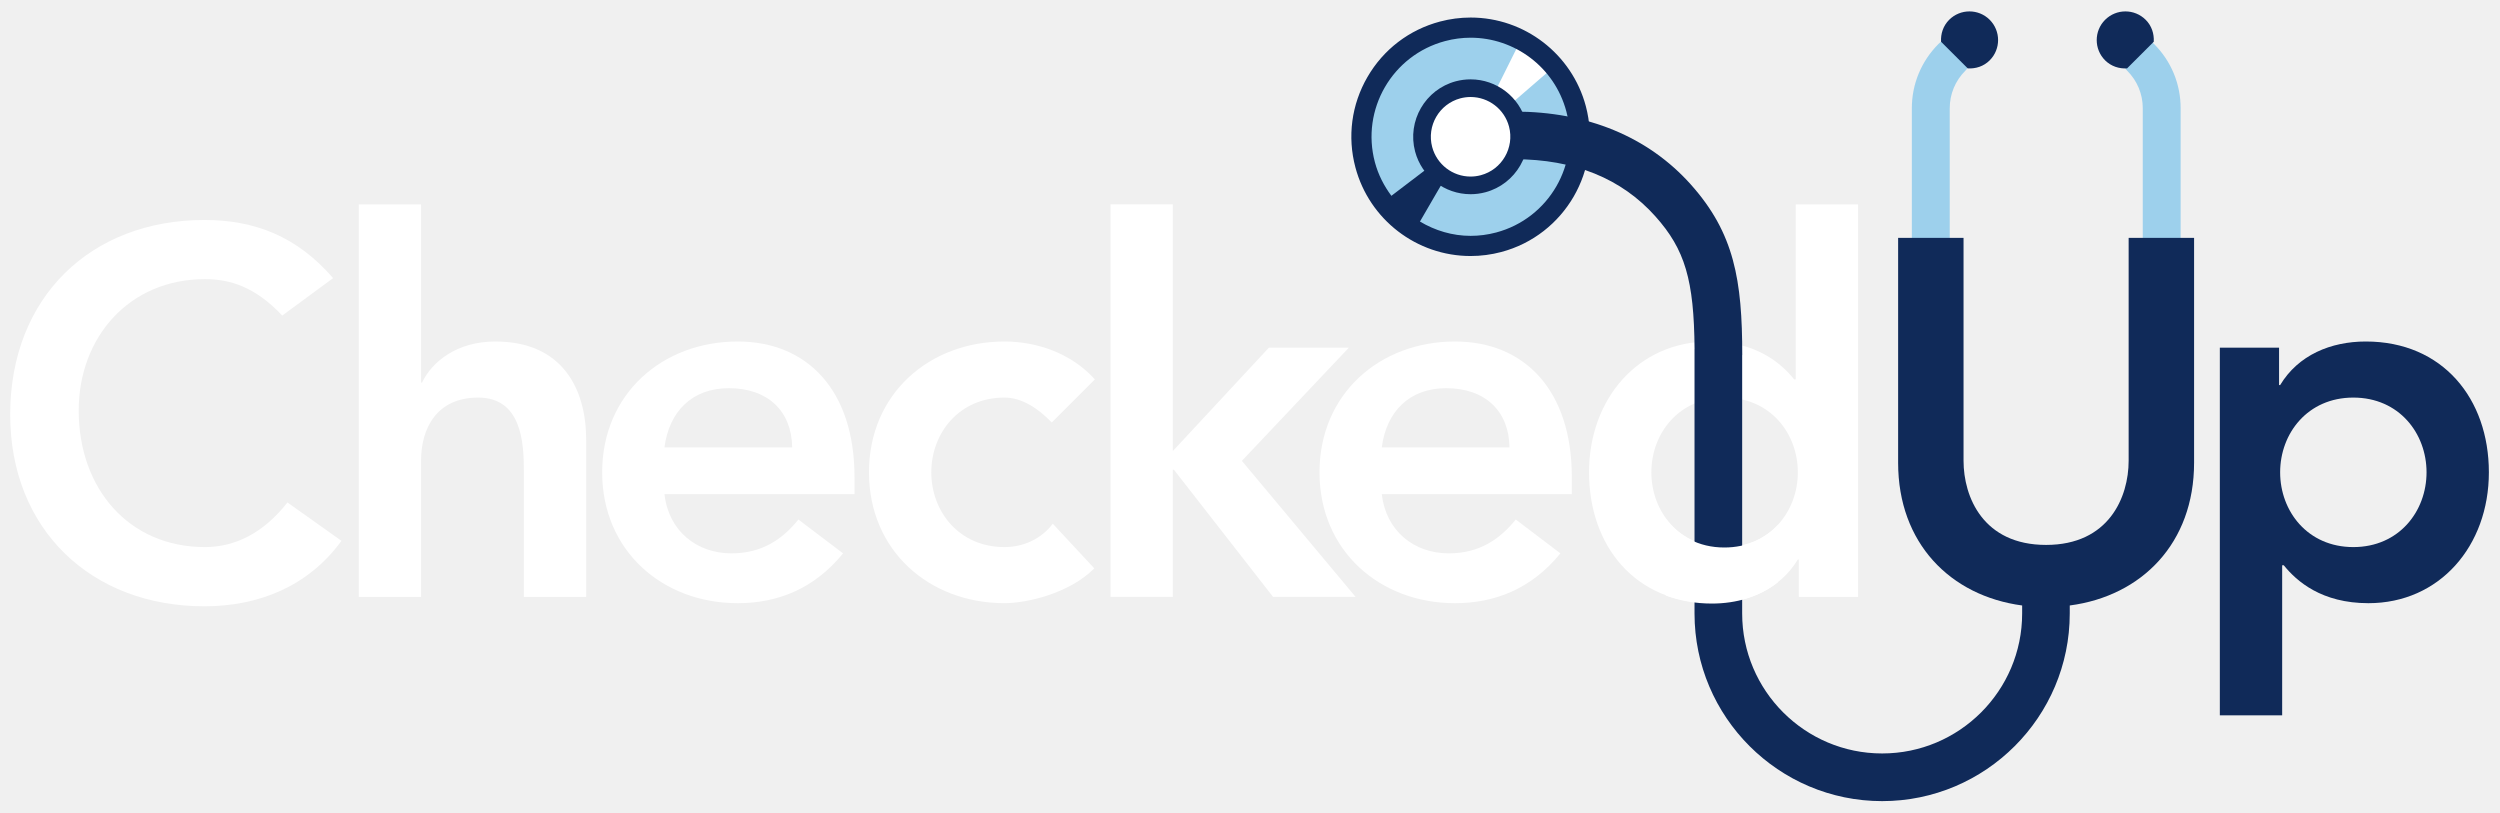
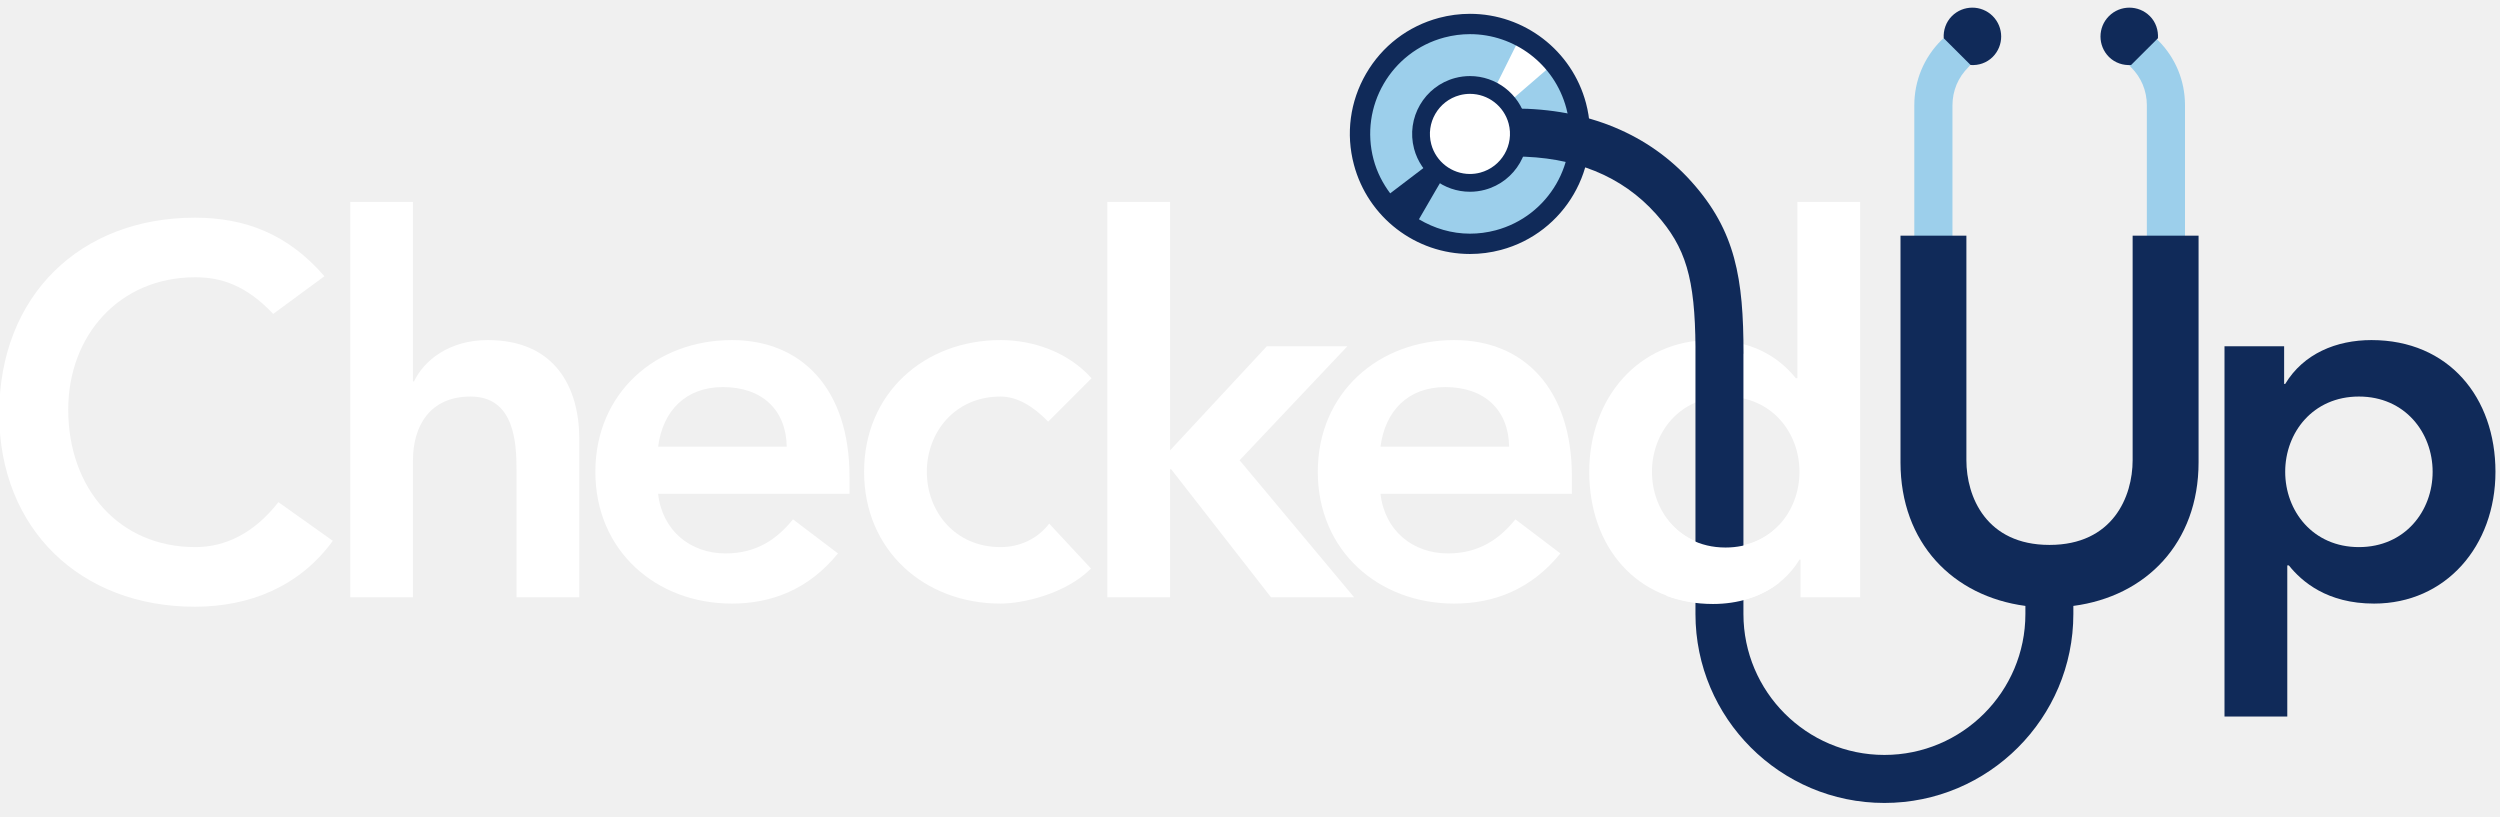
- <svg xmlns="http://www.w3.org/2000/svg" width="120px" height="39px" viewBox="0 0 120 39" version="1.1">
-   <defs />
-   <g id="Page-1" stroke="none" stroke-width="1" fill="none" fill-rule="evenodd">
-     <g id="mobile_web_final12" transform="translate(-324, -29)">
-       <g id="Page-1">
-         <g id="Group-44" transform="translate(0, 1)">
-           <g id="Group" transform="translate(324, 28)">
-             <path d="M13.548,15.146 C12.252,13.773 11.056,13.399 9.834,13.399 C6.198,13.399 3.778,16.192 3.778,19.704 C3.778,23.469 6.198,26.26 9.834,26.26 C11.257,26.26 12.626,25.613 13.797,24.118 L16.39,25.96 C14.793,28.155 12.402,29.102 9.811,29.102 C4.377,29.102 0.489,25.412 0.489,19.904 C0.489,14.248 4.377,10.559 9.811,10.559 C12.203,10.559 14.245,11.332 15.989,13.35 L13.548,15.146 Z" id="Fill-22" fill="#FFFFFF" />
-             <path d="M20.21,18.361 L20.26,18.361 C20.734,17.363 21.929,16.392 23.776,16.392 C26.989,16.392 28.136,18.66 28.136,21.101 L28.136,28.652 L25.145,28.652 L25.145,22.597 C25.145,21.274 25.046,19.084 22.953,19.084 C20.982,19.084 20.21,20.53 20.21,22.122 L20.21,28.652 L17.221,28.652 L17.221,9.81 L20.21,9.81 L20.21,18.361 Z" id="Fill-24" fill="#FFFFFF" />
-             <path d="M38.025,21.474 C38.001,19.729 36.855,18.633 34.986,18.633 C33.213,18.633 32.118,19.755 31.894,21.474 L38.025,21.474 Z M31.894,23.719 C32.094,25.487 33.44,26.561 35.11,26.561 C36.604,26.561 37.578,25.861 38.323,24.937 L40.467,26.561 C39.072,28.277 37.303,28.953 35.408,28.953 C31.795,28.953 28.904,26.432 28.904,22.671 C28.904,18.909 31.795,16.392 35.408,16.392 C38.749,16.392 41.016,18.734 41.016,22.896 L41.016,23.719 L31.894,23.719 Z" id="Fill-25" fill="#FFFFFF" />
-             <path d="M50.485,20.279 C49.786,19.554 49.012,19.084 48.216,19.084 C46.023,19.084 44.702,20.802 44.702,22.671 C44.702,24.541 46.023,26.26 48.216,26.26 C49.136,26.26 49.987,25.86 50.534,25.139 L52.527,27.282 C51.305,28.502 49.263,28.952 48.216,28.952 C44.602,28.952 41.711,26.431 41.711,22.671 C41.711,18.908 44.602,16.392 48.216,16.392 C49.735,16.392 51.407,16.937 52.553,18.21 L50.485,20.279 Z" id="Fill-26" fill="#FFFFFF" />
-             <path d="M53.305,9.809 L56.296,9.809 L56.296,21.65 L60.906,16.689 L64.744,16.689 L59.61,22.121 L65.068,28.651 L61.107,28.651 L56.347,22.546 L56.296,22.546 L56.296,28.651 L53.305,28.651 L53.305,9.809 Z" id="Fill-27" fill="#FFFFFF" />
-             <path d="M72.455,21.474 C72.434,19.729 71.286,18.633 69.417,18.633 C67.647,18.633 66.549,19.755 66.325,21.474 L72.455,21.474 Z M66.325,23.719 C66.527,25.487 67.872,26.561 69.541,26.561 C71.036,26.561 72.007,25.861 72.757,24.937 L74.899,26.561 C73.504,28.277 71.733,28.953 69.839,28.953 C66.225,28.953 63.336,26.432 63.336,22.671 C63.336,18.909 66.225,16.392 69.839,16.392 C73.179,16.392 75.447,18.734 75.447,22.896 L75.447,23.719 L66.325,23.719 Z" id="Fill-28" fill="#FFFFFF" />
-             <path d="M82.781,26.26 C84.972,26.26 86.296,24.541 86.296,22.671 C86.296,20.802 84.972,19.084 82.781,19.084 C80.587,19.084 79.265,20.802 79.265,22.671 C79.265,24.541 80.587,26.26 82.781,26.26 L82.781,26.26 Z M86.344,26.857 L86.296,26.857 C85.419,28.302 83.853,28.953 82.181,28.953 C78.492,28.953 76.274,26.211 76.274,22.671 C76.274,19.133 78.644,16.392 82.058,16.392 C84.301,16.392 85.497,17.437 86.12,18.211 L86.195,18.211 L86.195,9.81 L89.186,9.81 L89.186,28.652 L86.344,28.652 L86.344,26.857 Z" id="Fill-29" fill="#FFFFFF" />
-             <path d="M112.96,26.26 C110.766,26.26 109.447,24.541 109.447,22.671 C109.447,20.802 110.766,19.084 112.96,19.084 C115.156,19.084 116.474,20.802 116.474,22.671 C116.474,24.541 115.156,26.26 112.96,26.26 M113.558,16.392 C111.886,16.392 110.317,17.037 109.447,18.484 L109.395,18.484 L109.395,16.689 L106.552,16.689 L106.552,34.337 L109.544,34.337 L109.544,27.132 L109.62,27.132 C110.243,27.905 111.441,28.953 113.683,28.953 C117.097,28.953 119.466,26.211 119.466,22.671 C119.466,19.133 117.246,16.392 113.558,16.392" id="Fill-30" fill="#102A59" />
-             <path d="M103.761,13.352 C103.26,13.352 102.853,12.946 102.853,12.443 L102.853,5.197 C102.853,4.516 102.589,3.878 102.105,3.395 C101.751,3.041 101.751,2.465 102.105,2.109 C102.46,1.754 103.036,1.754 103.392,2.109 C104.218,2.934 104.671,4.031 104.671,5.197 L104.671,12.443 C104.671,12.946 104.263,13.352 103.761,13.352" id="Fill-31" fill="#9DD0EC" />
-             <path d="M92.678,13.352 C92.175,13.352 91.768,12.946 91.768,12.443 L91.768,5.197 C91.768,4.033 92.223,2.937 93.048,2.109 C93.404,1.754 93.979,1.754 94.335,2.109 C94.69,2.465 94.691,3.041 94.336,3.395 C93.852,3.878 93.587,4.517 93.587,5.197 L93.587,12.443 C93.587,12.946 93.179,13.352 92.678,13.352" id="Fill-32" fill="#9DD0EC" />
-             <path d="M95.505,0.949 C94.969,0.414 94.097,0.413 93.559,0.951 C93.272,1.238 93.148,1.626 93.171,2.004 L94.451,3.282 C94.832,3.307 95.216,3.185 95.505,2.897 C96.043,2.359 96.043,1.488 95.505,0.949" id="Fill-33" fill="#102A59" />
-             <path d="M101.045,0.951 C100.508,1.488 100.508,2.36 101.046,2.898 C101.337,3.185 101.721,3.307 102.1,3.282 L103.38,2.004 C103.403,1.623 103.281,1.238 102.994,0.951 C102.456,0.413 101.582,0.414 101.045,0.951" id="Fill-34" fill="#102A59" />
-             <path d="M70.365,6.779 L65.681,7.985 L66.546,9.955 L67.619,10.425 L68,10.858 L70.365,6.779 Z" id="Fill-35" fill="#9DD0EC" />
-             <path d="M70.589,11.474 C68.369,11.474 66.419,9.974 65.847,7.827 C65.509,6.561 65.685,5.239 66.343,4.105 C67,2.97 68.06,2.16 69.327,1.822 C69.741,1.713 70.165,1.657 70.59,1.657 C72.808,1.657 74.758,3.156 75.331,5.302 C76.026,7.918 74.466,10.613 71.853,11.308 C71.439,11.418 71.014,11.474 70.589,11.474" id="Fill-36" fill="#9DD0EC" />
-             <path d="M72.073,3.779 L72.894,2.131 L74.287,3.465 L70.632,6.624 L72.073,3.779 Z" id="Fill-37" fill="#FFFFFF" />
-             <path d="M71.814,11.16 C71.405,11.269 70.994,11.321 70.589,11.321 C69.718,11.321 68.884,11.068 68.158,10.634 L68.945,9.277 L70.559,6.527 L66.787,9.399 C66.435,8.927 66.156,8.39 65.995,7.787 C65.319,5.252 66.829,2.647 69.367,1.971 C69.775,1.862 70.186,1.81 70.59,1.81 C72.692,1.81 74.615,3.215 75.183,5.342 C75.857,7.879 74.35,10.485 71.814,11.16 M76.119,5.093 C75.45,2.59 73.177,0.842 70.59,0.842 L70.59,0.842 C70.095,0.842 69.6,0.907 69.118,1.035 C67.64,1.428 66.404,2.373 65.638,3.696 C64.871,5.019 64.666,6.561 65.06,8.037 C65.726,10.54 68,12.289 70.589,12.289 C71.084,12.289 71.58,12.224 72.063,12.096 C75.11,11.285 76.93,8.143 76.119,5.093" id="Fill-38" fill="#102A59" />
-             <path d="M68.335,7.165 C68.005,5.921 68.744,4.643 69.99,4.311 C71.233,3.982 72.51,4.72 72.842,5.962 C73.174,7.212 72.432,8.488 71.188,8.82 C69.944,9.15 68.667,8.41 68.335,7.165" id="Fill-39" fill="#FFFFFF" />
-             <path d="M70.588,4.656 C70.423,4.656 70.259,4.678 70.098,4.72 C69.082,4.991 68.474,6.039 68.744,7.056 C68.967,7.891 69.725,8.475 70.588,8.475 C70.753,8.475 70.918,8.453 71.079,8.41 C72.095,8.139 72.702,7.089 72.432,6.071 C72.209,5.238 71.451,4.656 70.588,4.656 M70.588,9.322 C69.342,9.322 68.246,8.48 67.925,7.274 C67.535,5.806 68.412,4.293 69.88,3.901 C70.113,3.84 70.35,3.809 70.588,3.809 C71.833,3.809 72.929,4.649 73.251,5.852 C73.641,7.323 72.765,8.837 71.297,9.229 C71.064,9.291 70.826,9.322 70.588,9.322" id="Fill-40" fill="#102A59" />
-             <path d="M102.175,11.417 L102.175,22.115 C102.175,23.862 101.227,26.156 98.211,26.156 C95.196,26.156 94.25,23.862 94.25,22.115 L94.25,11.417 L91.11,11.417 L91.11,22.216 C91.11,26.064 93.61,28.602 97.063,29.063 L97.063,29.449 C97.063,33.154 94.049,36.166 90.343,36.166 C86.64,36.166 83.624,33.154 83.624,29.449 L83.624,17.042 L83.628,17.042 C83.628,13.447 83.246,11.195 81.166,8.863 C79.117,6.567 76.186,5.356 72.689,5.356 L72.689,7.642 C75.558,7.642 77.834,8.565 79.459,10.386 C80.878,11.974 81.314,13.435 81.339,16.75 L81.337,16.75 L81.337,29.449 C81.337,34.413 85.378,38.454 90.343,38.454 C95.307,38.454 99.348,34.413 99.348,29.449 L99.348,29.063 C102.809,28.609 105.316,26.067 105.316,22.216 L105.316,11.417 L102.175,11.417 Z" id="Fill-41" fill="#102A59" />
-             <path d="M85.334,27.95 L85.334,25.204 C84.727,25.857 83.856,26.28 82.77,26.28 C81.523,26.28 80.558,25.722 79.959,24.899 L79.959,28.586 C80.623,28.831 81.359,28.971 82.172,28.971 C83.346,28.971 84.466,28.643 85.334,27.95" id="Fill-42" fill="#FFFFFF" />
+ <svg xmlns="http://www.w3.org/2000/svg" xmlns:xlink="http://www.w3.org/1999/xlink" version="1.1" id="Layer_1" x="0px" y="0px" width="437.863px" height="143px" viewBox="0 0 437.863 143" enable-background="new 0 0 437.863 143" xml:space="preserve">
+   <g>
+     <g>
+       <g>
+         <path fill="#FFFFFF" d="M47.849,54.981c-4.758-5.046-9.158-6.419-13.648-6.419c-13.359,0-22.252,10.262-22.252,23.17     c0,13.834,8.893,24.09,22.252,24.09c5.23,0,10.262-2.377,14.562-7.871l9.527,6.769c-5.863,8.065-14.654,11.545-24.172,11.545     c-19.969,0-34.256-13.557-34.256-33.798c0-20.786,14.287-34.341,34.256-34.341c8.785,0,16.291,2.839,22.701,10.254L47.849,54.981     z" />
+         <path fill="#FFFFFF" d="M72.33,66.796h0.188c1.74-3.667,6.135-7.233,12.918-7.233c11.807,0,16.023,8.332,16.023,17.302v27.746     H90.466V82.362c0-4.86-0.363-12.909-8.053-12.909c-7.244,0-10.084,5.312-10.084,11.161v23.997h-10.98v-69.24h10.98V66.796z" />
+         <path fill="#FFFFFF" d="M115.265,86.486c0.736,6.496,5.682,10.443,11.818,10.443c5.49,0,9.064-2.574,11.807-5.968l7.875,5.968     c-5.127,6.308-11.625,8.787-18.584,8.787c-13.281,0-23.906-9.261-23.906-23.081c0-13.825,10.625-23.072,23.906-23.072     c12.273,0,20.605,8.602,20.605,23.899v3.024H115.265z M137.791,78.234c-0.086-6.409-4.295-10.439-11.166-10.439     c-6.51,0-10.535,4.125-11.359,10.439H137.791z" />
+         <path fill="#FFFFFF" d="M183.58,73.844c-2.568-2.661-5.414-4.391-8.34-4.391c-8.059,0-12.91,6.313-12.91,13.182     c0,6.871,4.852,13.188,12.91,13.188c3.385,0,6.512-1.468,8.521-4.119l7.324,7.875c-4.49,4.483-11.996,6.137-15.846,6.137     c-13.279,0-23.898-9.261-23.898-23.081c0-13.825,10.619-23.072,23.898-23.072c5.584,0,11.729,2.004,15.941,6.681L183.58,73.844z" />
+         <path fill="#FFFFFF" d="M193.943,35.371h10.99v43.511l16.941-18.23h14.105l-18.869,19.962l20.057,23.997h-14.559L205.121,82.18     h-0.188v22.432h-10.99V35.371z" />
+         <path fill="#FFFFFF" d="M241.787,86.486c0.738,6.496,5.686,10.443,11.812,10.443c5.498,0,9.064-2.574,11.82-5.968l7.875,5.968     c-5.125,6.308-11.635,8.787-18.596,8.787c-13.277,0-23.893-9.261-23.893-23.081c0-13.825,10.615-23.072,23.893-23.072     c12.271,0,20.611,8.602,20.611,23.899v3.024H241.787z M264.314,78.234c-0.078-6.409-4.297-10.439-11.166-10.439     c-6.502,0-10.535,4.125-11.361,10.439H264.314z" />
+         <path fill="#FFFFFF" d="M315.351,98.015h-0.18c-3.215,5.312-8.973,7.701-15.115,7.701c-13.557,0-21.709-10.075-21.709-23.081     c0-13.002,8.713-23.072,21.25-23.072c8.246,0,12.639,3.839,14.93,6.681h0.279V35.371h10.986v69.24h-10.441V98.015z      M302.259,95.822c8.047,0,12.912-6.317,12.912-13.188c0-6.869-4.865-13.182-12.912-13.182c-8.066,0-12.926,6.313-12.926,13.182     C289.333,89.505,294.193,95.822,302.259,95.822z" />
+       </g>
+       <path fill="#030303" d="M348.623,68.992" />
+       <path fill="#102A59" d="M415.349,59.563c-6.139,0-11.906,2.369-15.107,7.684h-0.188v-6.595h-10.443v64.851h10.996V99.027h0.271    c2.289,2.84,6.689,6.688,14.93,6.688c12.545,0,21.26-10.075,21.26-23.081C437.068,69.632,428.906,59.563,415.349,59.563z     M413.152,95.822c-8.059,0-12.91-6.317-12.91-13.188c0-6.869,4.852-13.182,12.91-13.182c8.066,0,12.912,6.313,12.912,13.182    C426.064,89.505,421.218,95.822,413.152,95.822z" />
+       <g>
+         <path fill="#9CCFEB" d="M379.349,48.392c-1.846,0-3.338-1.493-3.338-3.342V18.428c0-2.504-0.969-4.85-2.75-6.625     c-1.299-1.301-1.299-3.415,0-4.727c1.309-1.303,3.424-1.303,4.73,0c3.035,3.035,4.701,7.065,4.701,11.352V45.05     C382.693,46.899,381.193,48.392,379.349,48.392z" />
+       </g>
+       <g>
+         <path fill="#9CCFEB" d="M338.625,48.392c-1.842,0-3.342-1.493-3.342-3.342V18.428c0-4.279,1.672-8.308,4.701-11.352     c1.305-1.303,3.424-1.303,4.729,0c1.307,1.312,1.314,3.425,0.008,4.727c-1.781,1.775-2.756,4.125-2.756,6.625V45.05     C341.964,46.899,340.462,48.392,338.625,48.392z" />
+       </g>
+       <path fill="#102A59" d="M349.011,2.814c-1.967-1.966-5.168-1.968-7.148,0.007c-1.055,1.054-1.516,2.482-1.43,3.87l4.709,4.696    c1.4,0.093,2.807-0.356,3.869-1.413C350.992,7.998,350.992,4.794,349.011,2.814z" />
+       <path fill="#102A59" d="M369.373,2.821c-1.975,1.973-1.975,5.177,0,7.153c1.07,1.056,2.482,1.506,3.875,1.413l4.709-4.696    c0.078-1.4-0.367-2.816-1.422-3.87C374.554,0.846,371.345,0.848,369.373,2.821z" />
+       <g>
+         <g>
+           <polyline fill="#9CCFEB" points="256.628,24.236 239.419,28.669 242.597,35.908 246.544,37.636 247.937,39.224 256.628,24.236           " />
+         </g>
+         <g>
+           <g>
+             <path fill="#9CCFEB" d="M257.455,41.488c-8.158,0-15.324-5.509-17.426-13.401c-1.242-4.653-0.598-9.506,1.822-13.678       c2.42-4.166,6.311-7.144,10.967-8.385c1.521-0.402,3.078-0.608,4.637-0.608c8.16,0,15.314,5.508,17.424,13.393       c2.555,9.616-3.178,19.516-12.773,22.073C260.576,41.286,259.017,41.488,257.455,41.488z" />
          </g>
        </g>
+         <g>
+           <polygon fill="#FFFFFF" points="262.908,13.213 265.921,7.157 271.041,12.06 257.613,23.667     " />
+         </g>
+         <path fill="#102A59" d="M277.773,18.041c-2.455-9.197-10.809-15.62-20.312-15.62l0,0c-1.824,0-3.639,0.238-5.412,0.708     c-5.432,1.448-9.971,4.917-12.789,9.78c-2.816,4.859-3.574,10.525-2.123,15.952c2.447,9.197,10.805,15.624,20.318,15.624     c1.822,0,3.646-0.238,5.418-0.71C274.07,40.795,280.757,29.25,277.773,18.041z M261.955,40.336c-1.5,0.398-3.016,0.589-4.5,0.589     c-3.201,0-6.268-0.927-8.934-2.521l2.893-4.988l5.932-10.103l-13.859,10.551c-1.297-1.731-2.32-3.705-2.912-5.922     c-2.484-9.316,3.064-18.889,12.387-21.372c1.508-0.398,3.016-0.589,4.5-0.589c7.723-0.001,14.785,5.16,16.873,12.977     C276.818,28.282,271.277,37.854,261.955,40.336z" />
+         <g>
+           <path fill="#FFFFFF" d="M249.171,25.657c-1.213-4.568,1.504-9.269,6.078-10.49l0,0c4.572-1.207,9.268,1.509,10.486,6.071l0,0      c1.221,4.591-1.506,9.28-6.078,10.502l0,0C255.085,32.952,250.39,30.23,249.171,25.657L249.171,25.657z" />
+           <path fill="#102A59" d="M257.455,33.585c-4.58,0-8.607-3.095-9.787-7.526c-1.432-5.395,1.791-10.957,7.188-12.396      c0.854-0.225,1.723-0.34,2.6-0.34c4.578,0,8.598,3.089,9.781,7.513c1.436,5.402-1.787,10.968-7.176,12.407      C259.205,33.47,258.33,33.585,257.455,33.585z M257.455,16.438c-0.604,0-1.213,0.079-1.803,0.238      c-3.732,0.995-5.967,4.846-4.975,8.583c0.82,3.067,3.604,5.212,6.777,5.212c0.602,0,1.211-0.079,1.801-0.236      c3.738-0.999,5.973-4.855,4.975-8.598C263.41,18.577,260.626,16.438,257.455,16.438z" />
+         </g>
+         <g>
+           <path fill="none" stroke="#FFFFFF" stroke-width="0.761" stroke-linecap="round" stroke-miterlimit="10" d="M246.875,35.941" />
+         </g>
      </g>
+       <path fill="#102A59" d="M373.521,41.28v39.313c0,6.415-3.48,14.847-14.562,14.847s-14.555-8.432-14.555-14.847V41.28h-11.541    v39.683c0,14.14,9.186,23.465,21.875,25.159v1.418c0,13.616-11.074,24.683-24.695,24.683c-13.607,0-24.689-11.066-24.689-24.683    V61.95h0.014c0-13.212-1.4-21.487-9.049-30.056c-7.523-8.436-18.295-12.887-31.15-12.887v8.402    c10.545,0,18.914,3.392,24.883,10.083c5.211,5.833,6.82,11.203,6.904,23.382h-0.004v46.666c0,18.243,14.848,33.093,33.092,33.093    s33.094-14.85,33.094-33.093v-1.418c12.717-1.666,21.932-11.01,21.932-25.159V41.28H373.521z" />
+       <path fill="#FFFFFF" d="M311.64,102.033v-10.09c-2.232,2.398-5.434,3.953-9.424,3.953c-4.58,0-8.123-2.047-10.336-5.077v13.552    c2.443,0.899,5.146,1.413,8.141,1.413C304.333,105.784,308.447,104.579,311.64,102.033z" />
+     </g>
+     <g>
+       <defs>
+         <path id="SVGID_63_" d="M137.791,78.234c-0.086-6.409-4.295-10.439-11.166-10.439c-6.51,0-10.535,4.125-11.359,10.439H137.791z      M264.314,78.234c-0.078-6.409-4.297-10.439-11.166-10.439c-6.502,0-10.535,4.125-11.361,10.439H264.314z M426.064,82.635     c0-6.869-4.846-13.182-12.912-13.182c-8.059,0-12.91,6.313-12.91,13.182c0,6.871,4.852,13.188,12.91,13.188     C421.218,95.822,426.064,89.505,426.064,82.635z M305.353,69.784v25.698c6.195-1.39,9.818-6.91,9.818-12.847     S311.548,71.183,305.353,69.784z M289.333,82.635c0,5.157,2.742,10.007,7.529,12.104V81.939l0,0h0.088V70.5     C292.111,72.563,289.333,77.439,289.333,82.635z" />
+       </defs>
+       <clipPath id="SVGID_2_">
+         <use xlink:href="#SVGID_63_" overflow="visible" />
+       </clipPath>
    </g>
  </g>
</svg>
